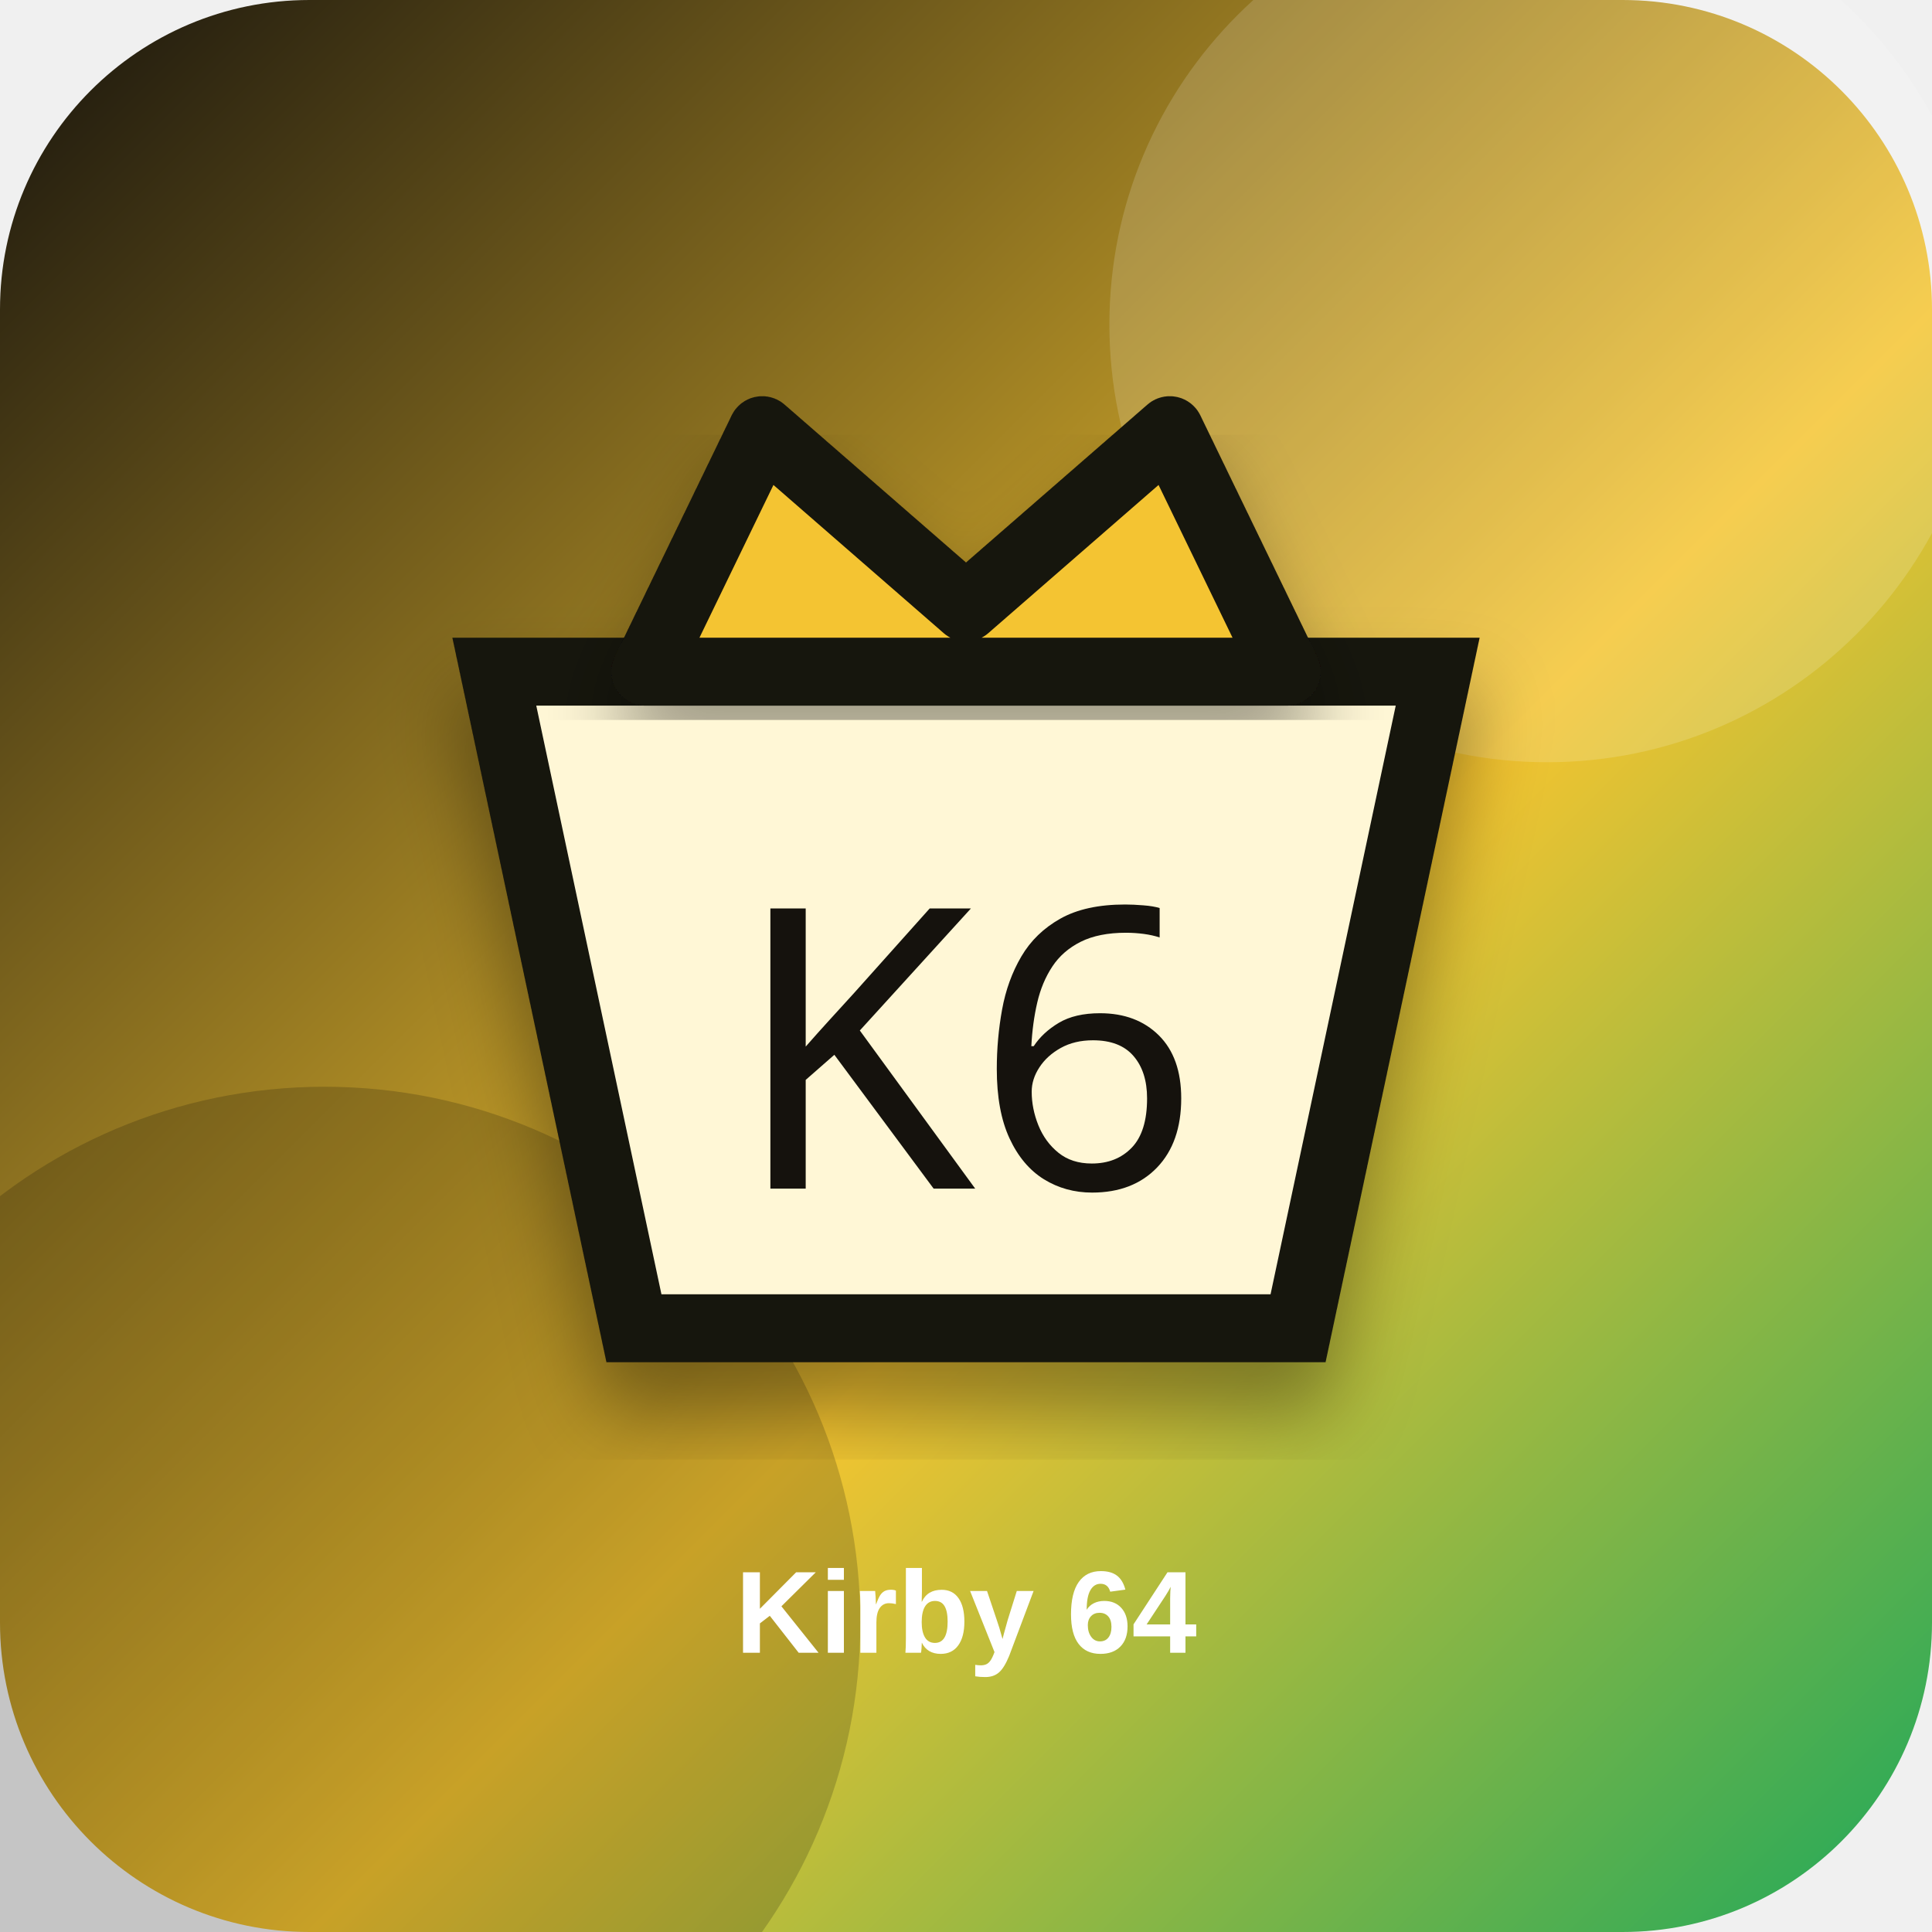
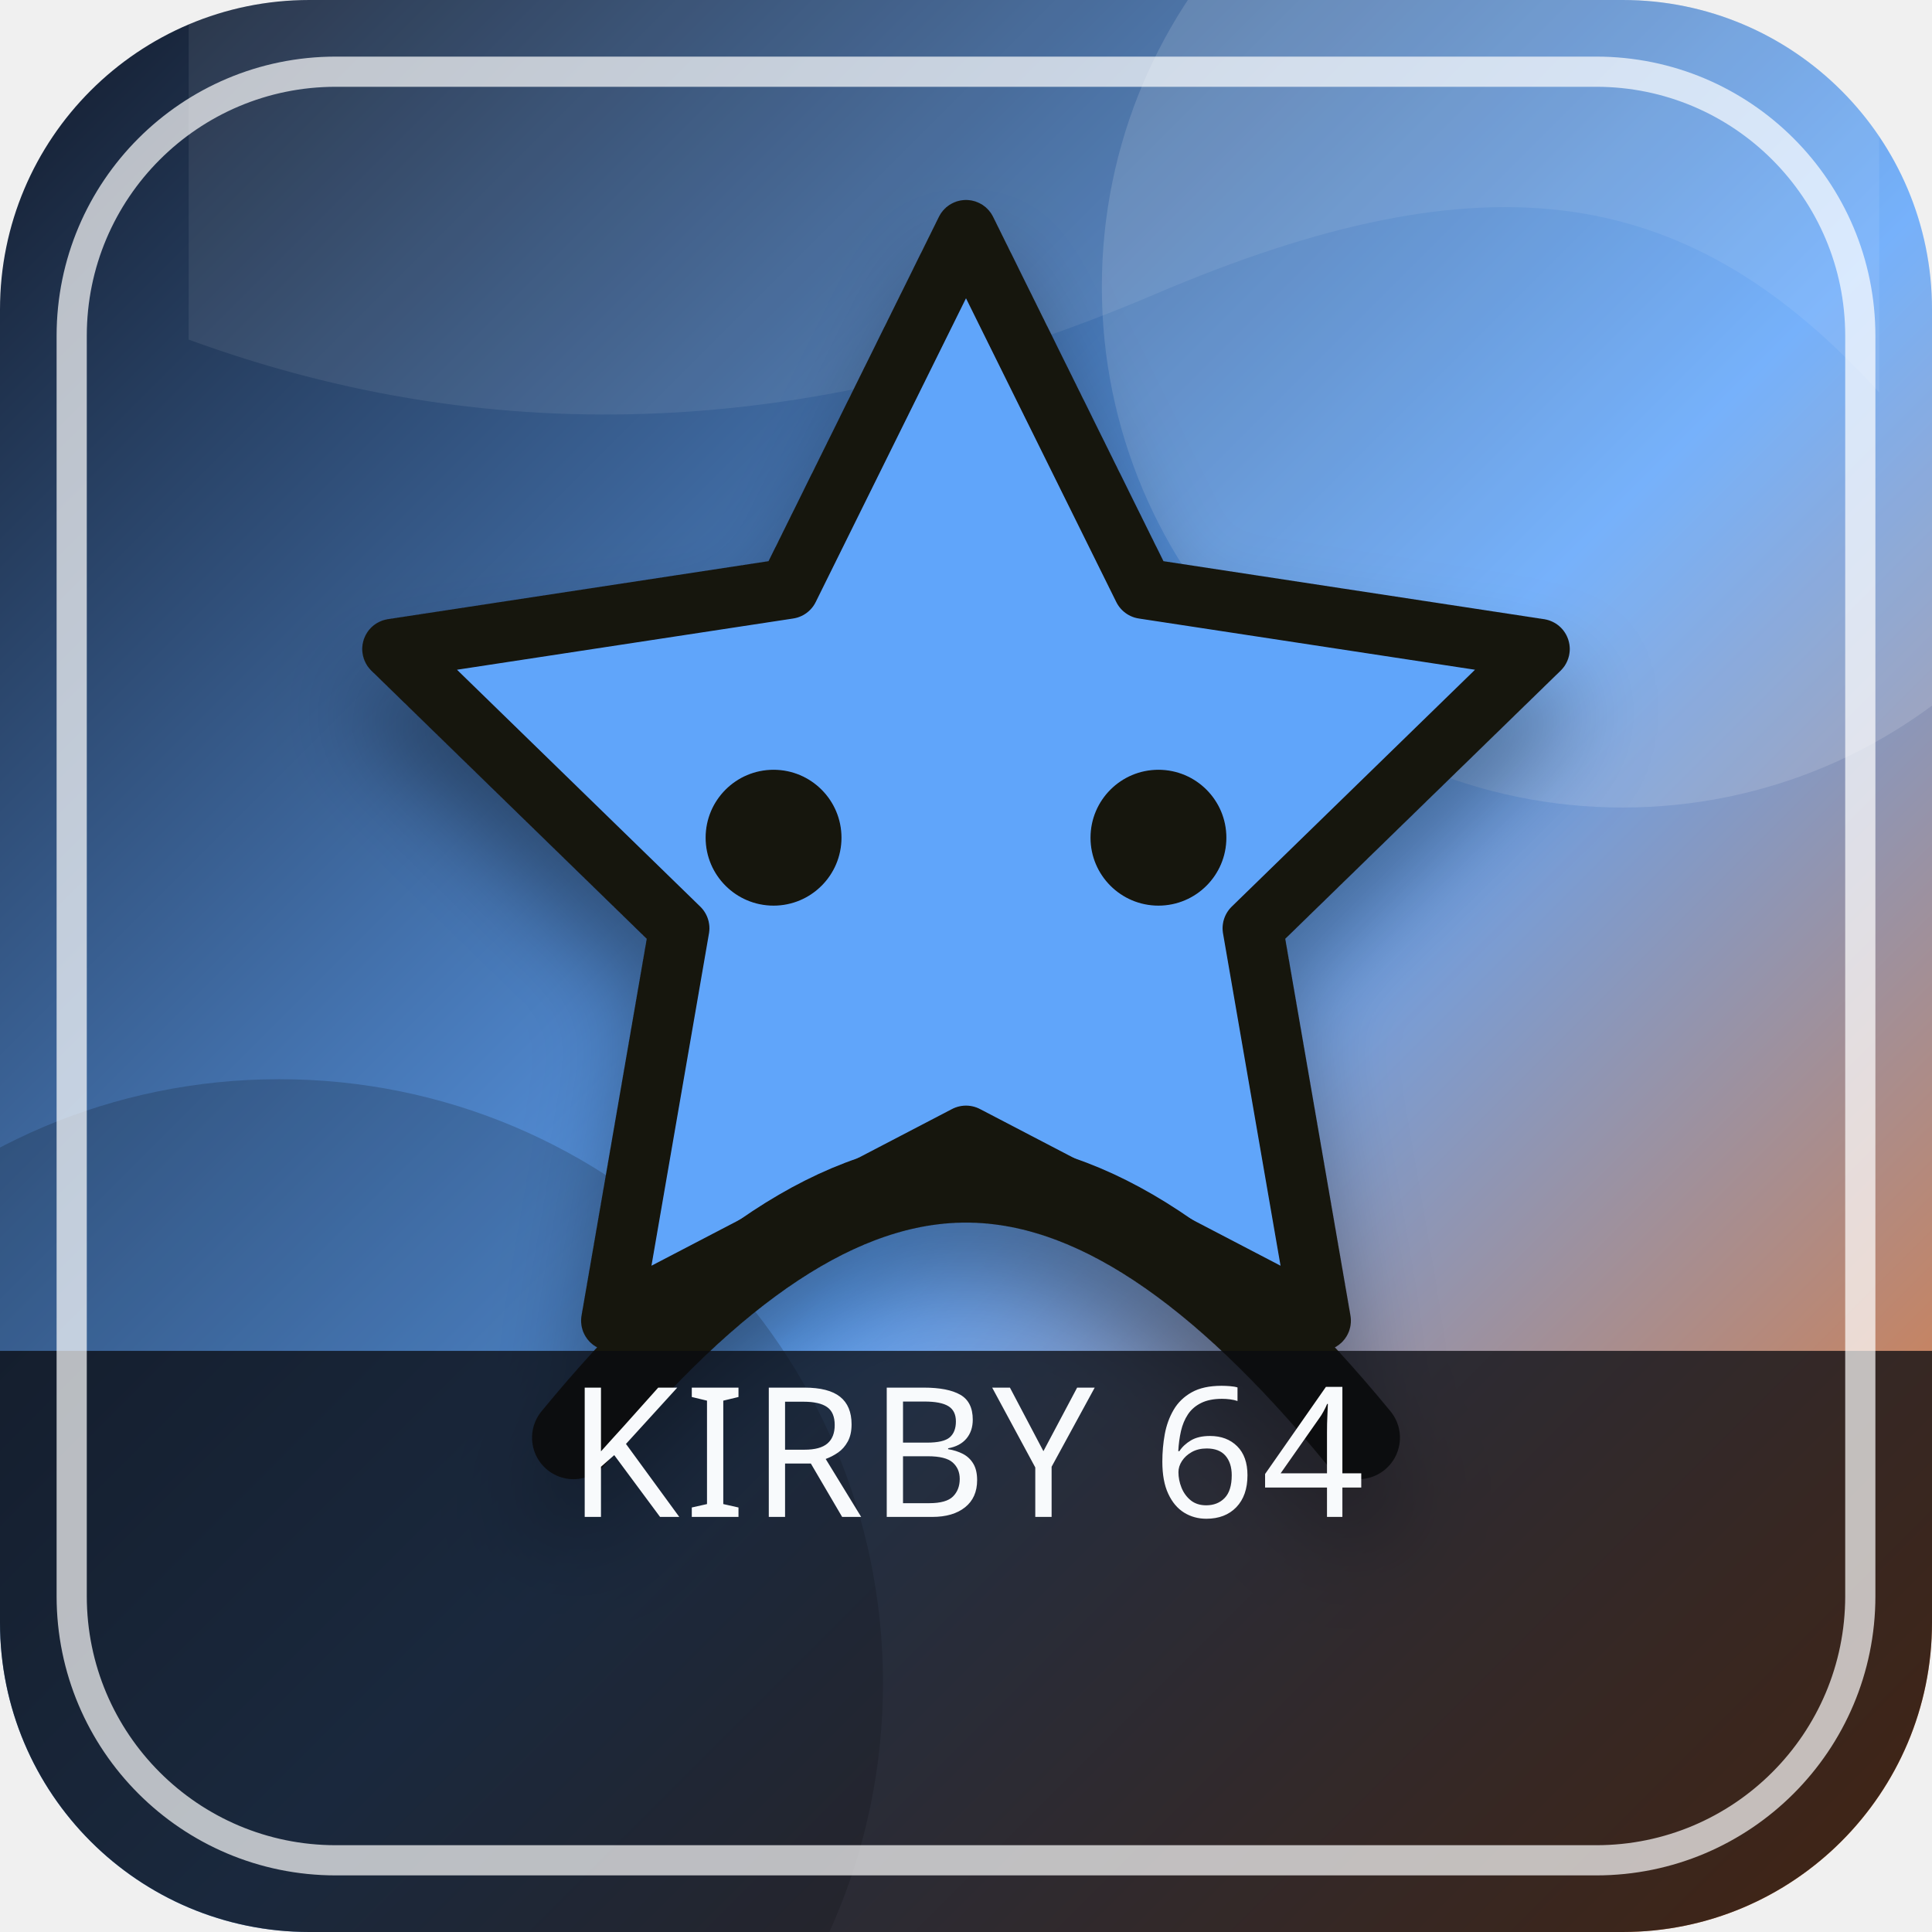
- <svg xmlns="http://www.w3.org/2000/svg" width="512" height="512" viewBox="0 0 512 512">
+ <svg xmlns="http://www.w3.org/2000/svg" width="512" height="512" viewBox="0 0 512 512" role="img" aria-label="Kirby 64">
  <defs>
    <linearGradient id="bg" x1="0" y1="0" x2="1" y2="1">
-       <stop offset="0" stop-color="#15120d" />
-       <stop offset=".58" stop-color="#f4c430" />
-       <stop offset="1" stop-color="#1ba85b" />
+       <stop offset="0" stop-color="#111827" />
+       <stop offset=".55" stop-color="#60a5fa" />
+       <stop offset="1" stop-color="#f97316" />
    </linearGradient>
-     <filter id="shadow" x="-20%" y="-20%" width="140%" height="140%">
-       <feDropShadow dx="0" dy="14" stdDeviation="10" flood-color="#000" flood-opacity=".36" />
+     <filter id="shadow" x="-20%" y="-20%" width="140%" height="150%">
+       <feDropShadow dx="0" dy="16" stdDeviation="12" flood-color="#000" flood-opacity=".35" />
    </filter>
+     <clipPath id="round">
+       <rect width="512" height="512" rx="82" />
+     </clipPath>
  </defs>
-   <rect width="512" height="512" rx="82" fill="url(#bg)" />
-   <circle cx="410" cy="86" r="116" fill="#fff" opacity=".16" />
-   <circle cx="86" cy="430" r="142" fill="#000" opacity=".18" />
-   <path d="M131 178h250l-37 174H168z" fill="#fff7d6" stroke="#15120d" stroke-width="18" filter="url(#shadow)" />
-   <path d="M171 178l31-64 54 47 54-47 31 64z" fill="#f4c430" stroke="#15120d" stroke-width="18" stroke-linejoin="round" filter="url(#shadow)" />
-   <text x="256" y="315" text-anchor="middle" font-family="Impact, Arial Black, sans-serif" font-size="104" fill="#15120d">K6</text>
-   <text x="256" y="438" text-anchor="middle" font-family="Trebuchet MS, Arial, sans-serif" font-size="31" font-weight="900" fill="#fff">Kirby 64</text>
+   <g clip-path="url(#round)">
+     <rect width="512" height="512" fill="url(#bg)" />
+     <circle cx="430" cy="76" r="138" fill="#fff" opacity=".14" />
+     <circle cx="74" cy="446" r="160" fill="#000" opacity=".18" />
+     <path d="M50 90c82 30 167 26 256-12s142-29 192 26v-154H50z" fill="#fff" opacity=".08" />
+     <g filter="url(#shadow)" transform="translate(0 -16)">
+       <path d="M256 77l47 95 105 16-76 74 18 104-94-49-94 49 18-104-76-74 105-16z" fill="#60a5fa" stroke="#15120d" stroke-width="16" stroke-linecap="round" stroke-linejoin="round" />
+       <path d="M152 397c37-45 71-68 104-68s67 23 104 68" fill="none" stroke="#15120d" stroke-width="22" stroke-linecap="round" />
+       <circle cx="205" cy="238" r="18" fill="#15120d" />
+       <circle cx="307" cy="238" r="18" fill="#15120d" />
+     </g>
+     <rect x="0" y="358" width="512" height="154" fill="#090b10" opacity=".76" />
+     <text x="256" y="402" text-anchor="middle" font-family="Impact, 'Arial Black', sans-serif" font-size="48" letter-spacing="1.4" fill="#f8fafc">KIRBY 64</text>
+     <rect x="19" y="19" width="474" height="474" rx="70" fill="none" stroke="#fff" stroke-width="8" opacity=".7" />
+   </g>
</svg>
